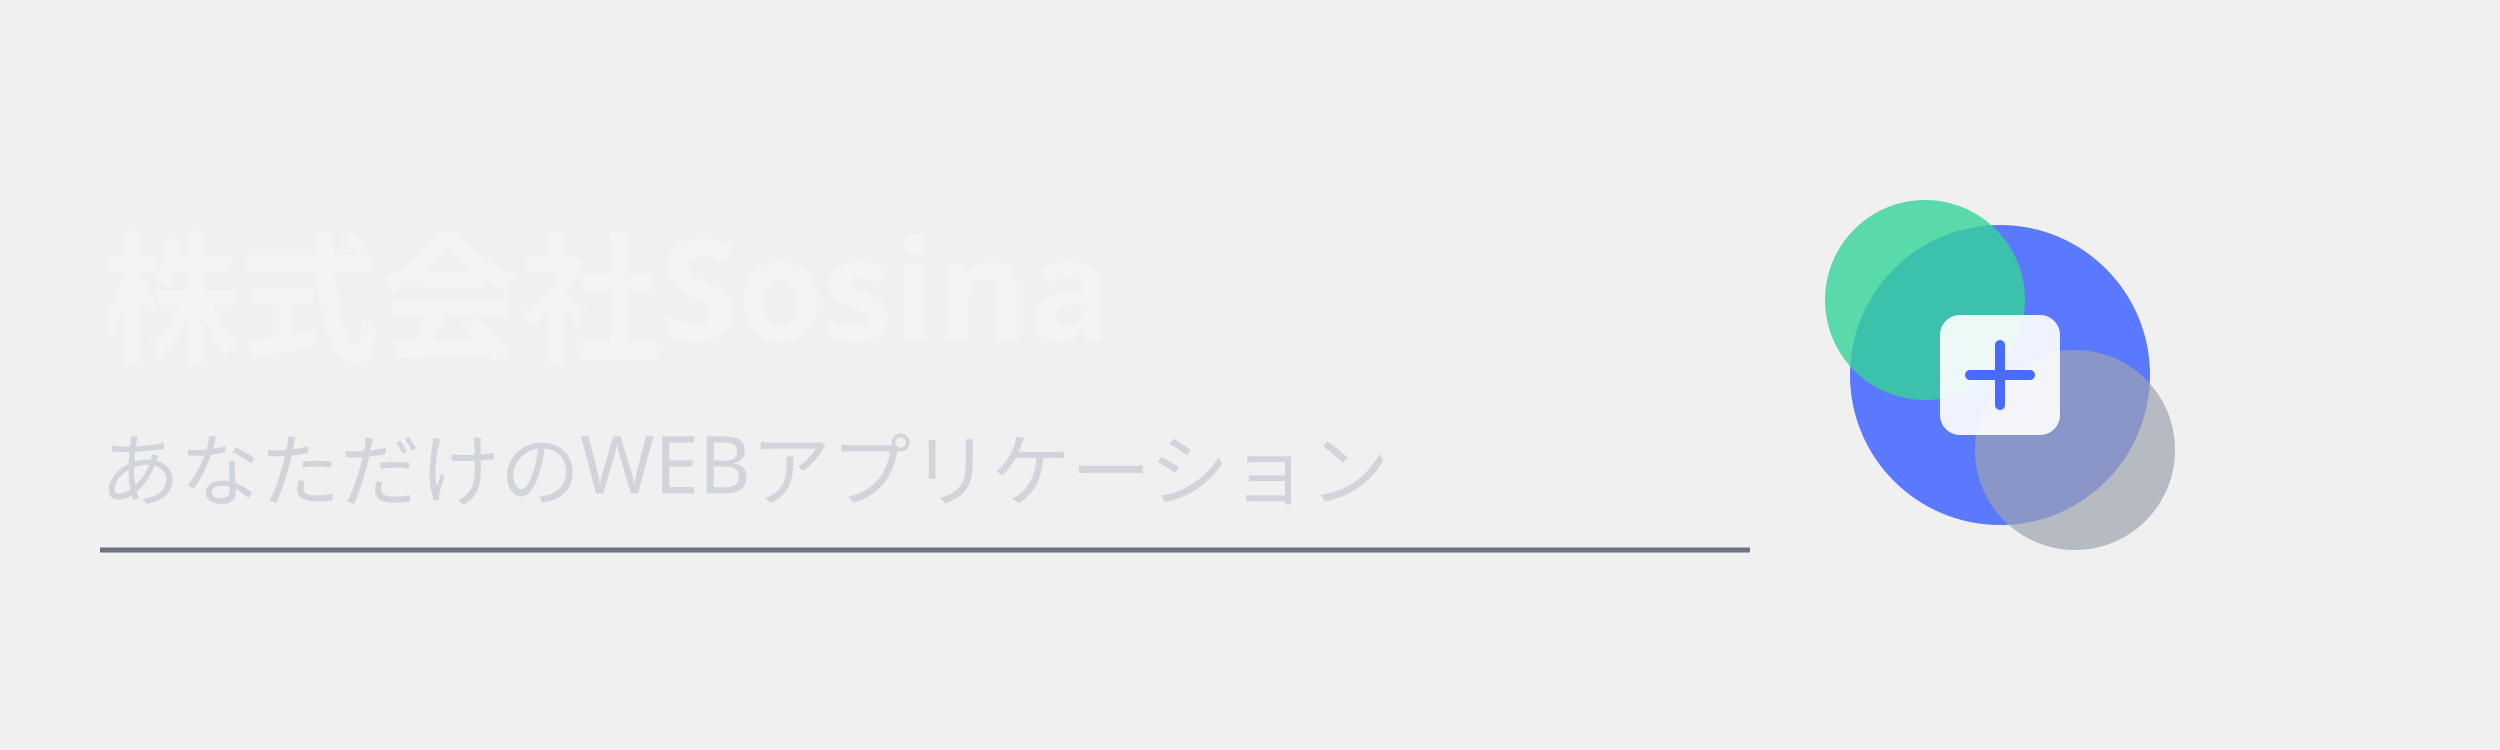
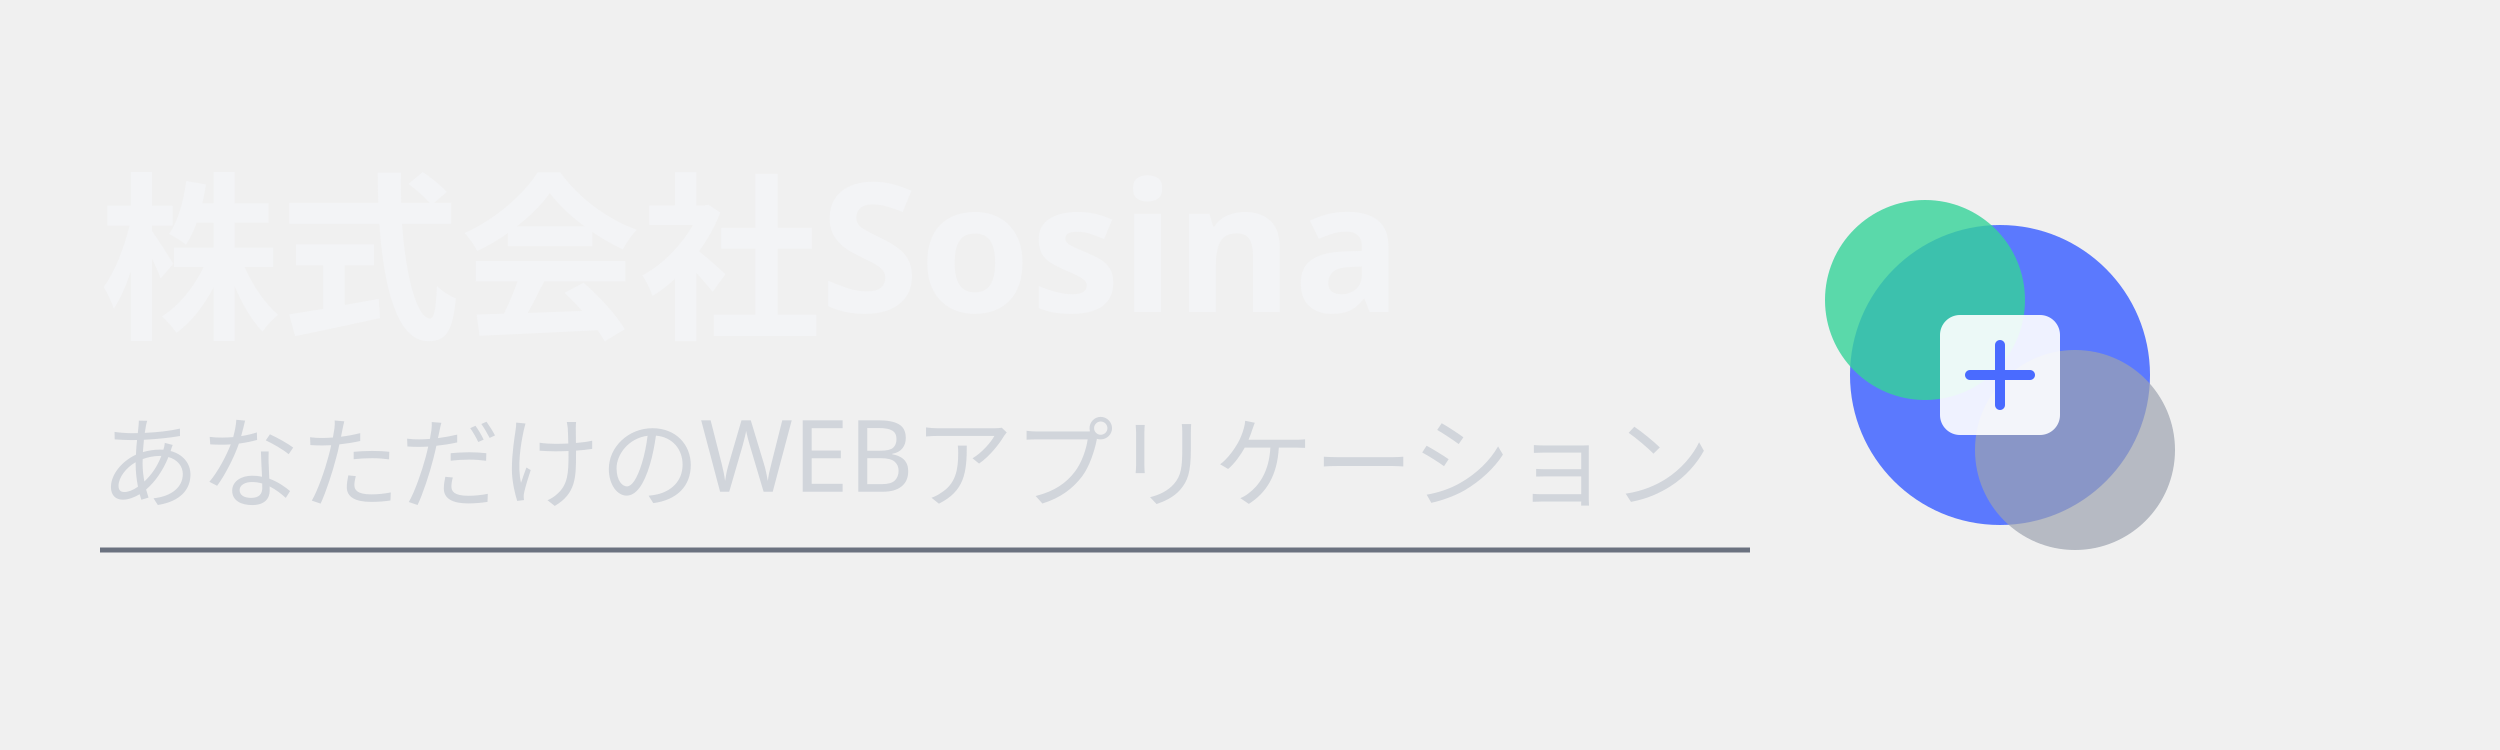
<svg xmlns="http://www.w3.org/2000/svg" viewBox="0 0 500 150">
  <rect width="500" height="150" fill="transparent" />
  <g transform="translate(400, 75)">
    <circle cx="0" cy="0" r="30" fill="#4a6bff" opacity="0.9" />
    <circle cx="-15" cy="-15" r="20" fill="#34d399" opacity="0.8" />
    <circle cx="15" cy="15" r="20" fill="#9ca3af" opacity="0.7" />
    <rect x="-12" y="-12" width="24" height="24" rx="4" fill="white" opacity="0.9" />
    <path d="M-6,0 H6 M0,-6 V6" stroke="#4a6bff" stroke-width="2" stroke-linecap="round" />
  </g>
  <g transform="translate(20, 0)">
-     <text x="0" y="70" font-family="'Noto Sans JP', sans-serif" font-size="28" font-weight="700" fill="#f3f4f6">
+     <text x="0" y="65" font-family="'Noto Sans JP', sans-serif" font-size="36" font-weight="700" fill="#f3f4f6">
      株式会社Sosina
    </text>
-     <text x="0" y="100" font-family="'Noto Sans JP', sans-serif" font-size="16" font-weight="400" fill="#d1d5db">
+     <text x="0" y="100" font-family="'Noto Sans JP', sans-serif" font-size="20" font-weight="400" fill="#d1d5db">
      あなただけのWEBアプリケーション
    </text>
  </g>
  <line x1="20" y1="110" x2="350" y2="110" stroke="#6b7280" stroke-width="1" />
</svg>
